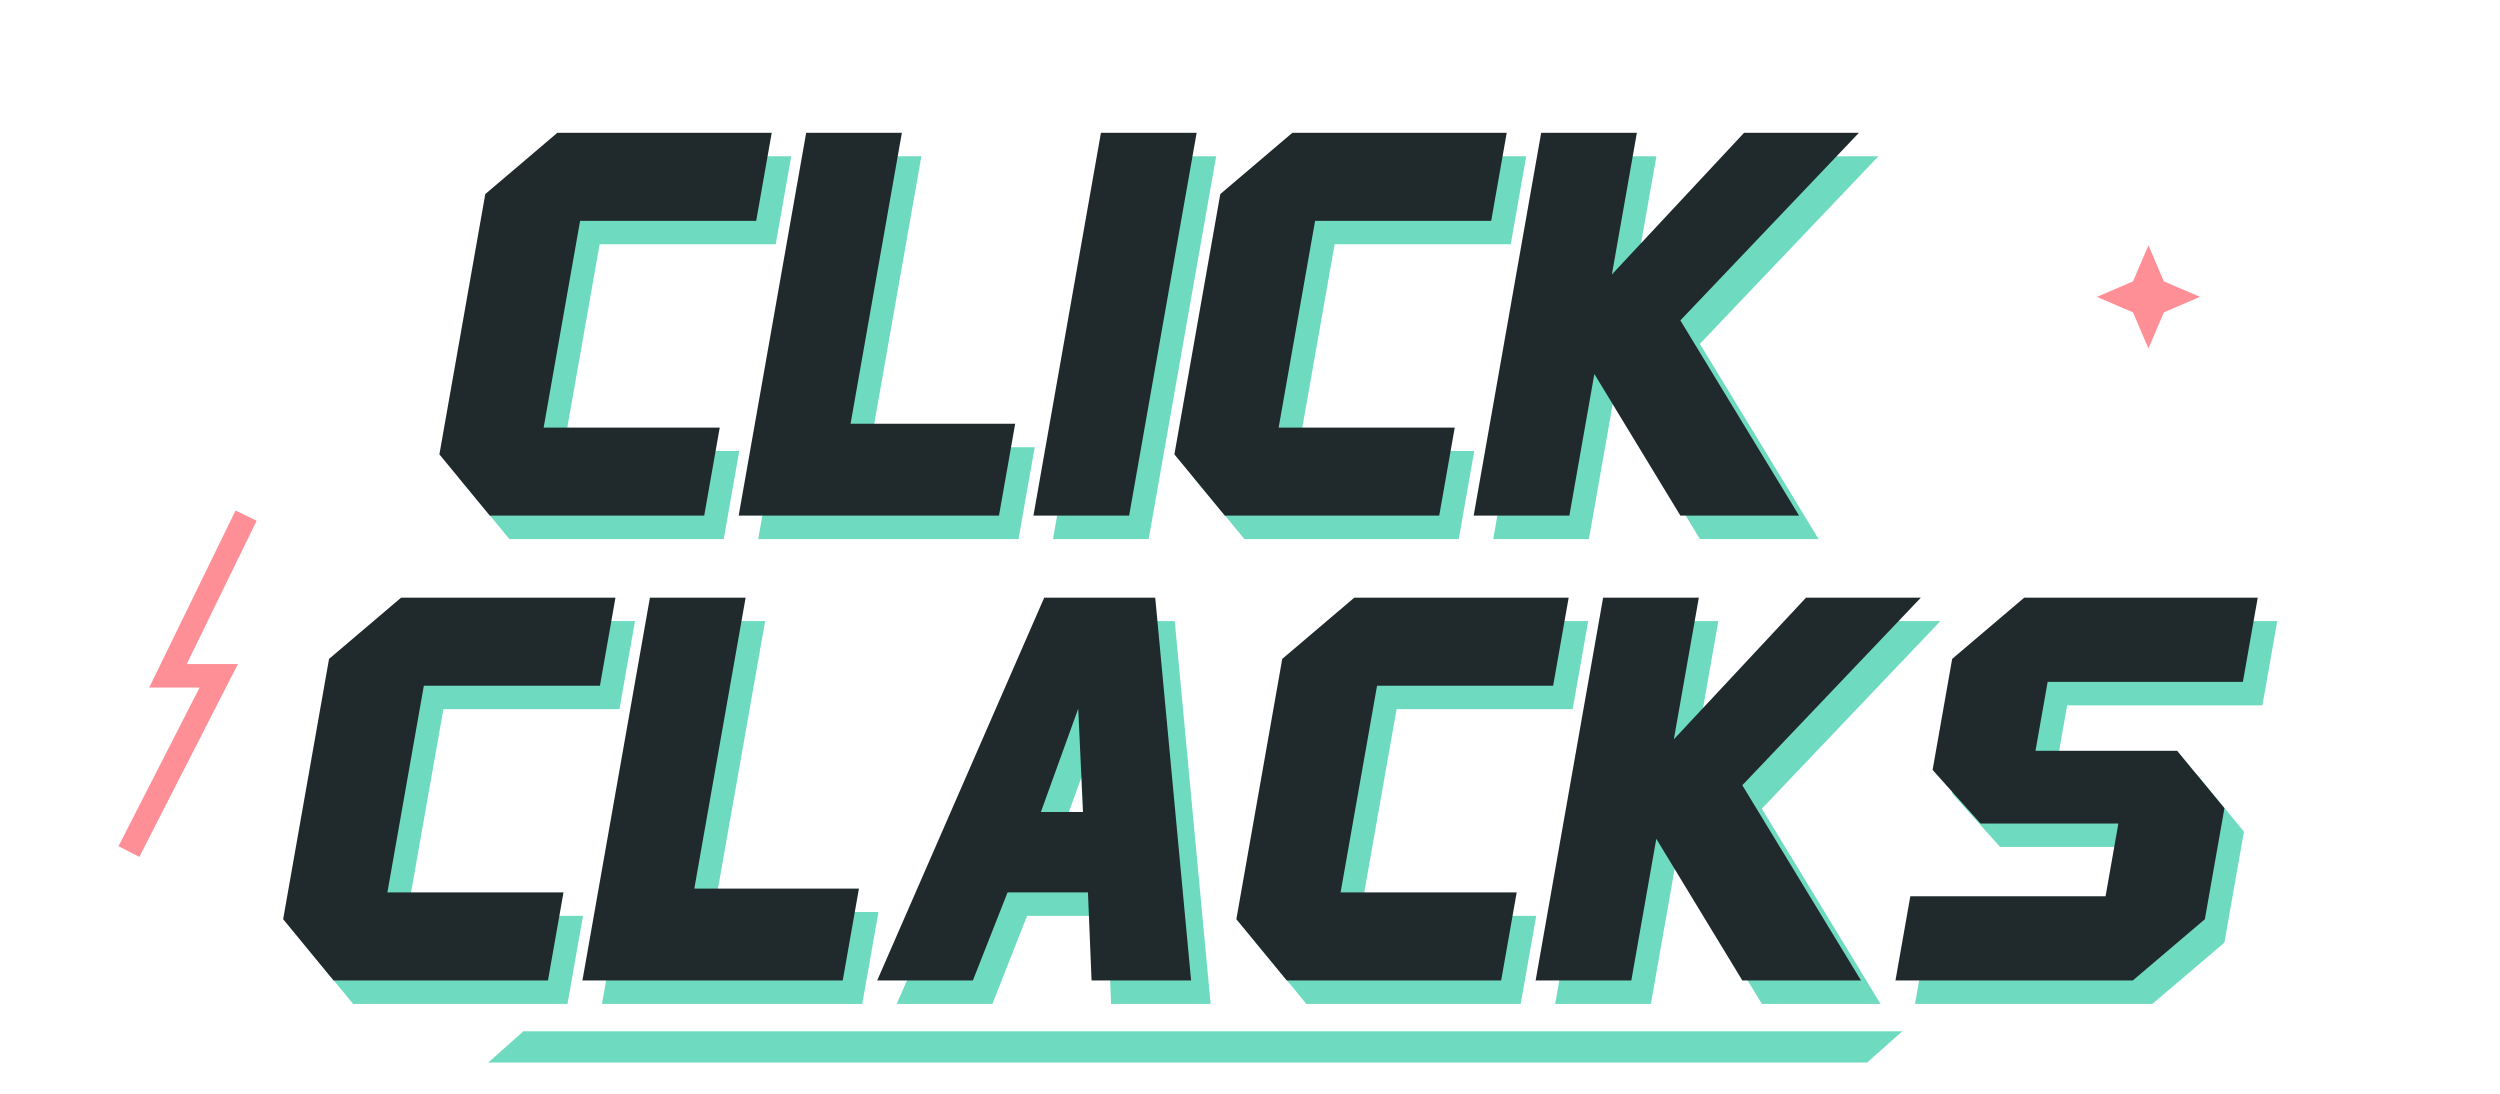
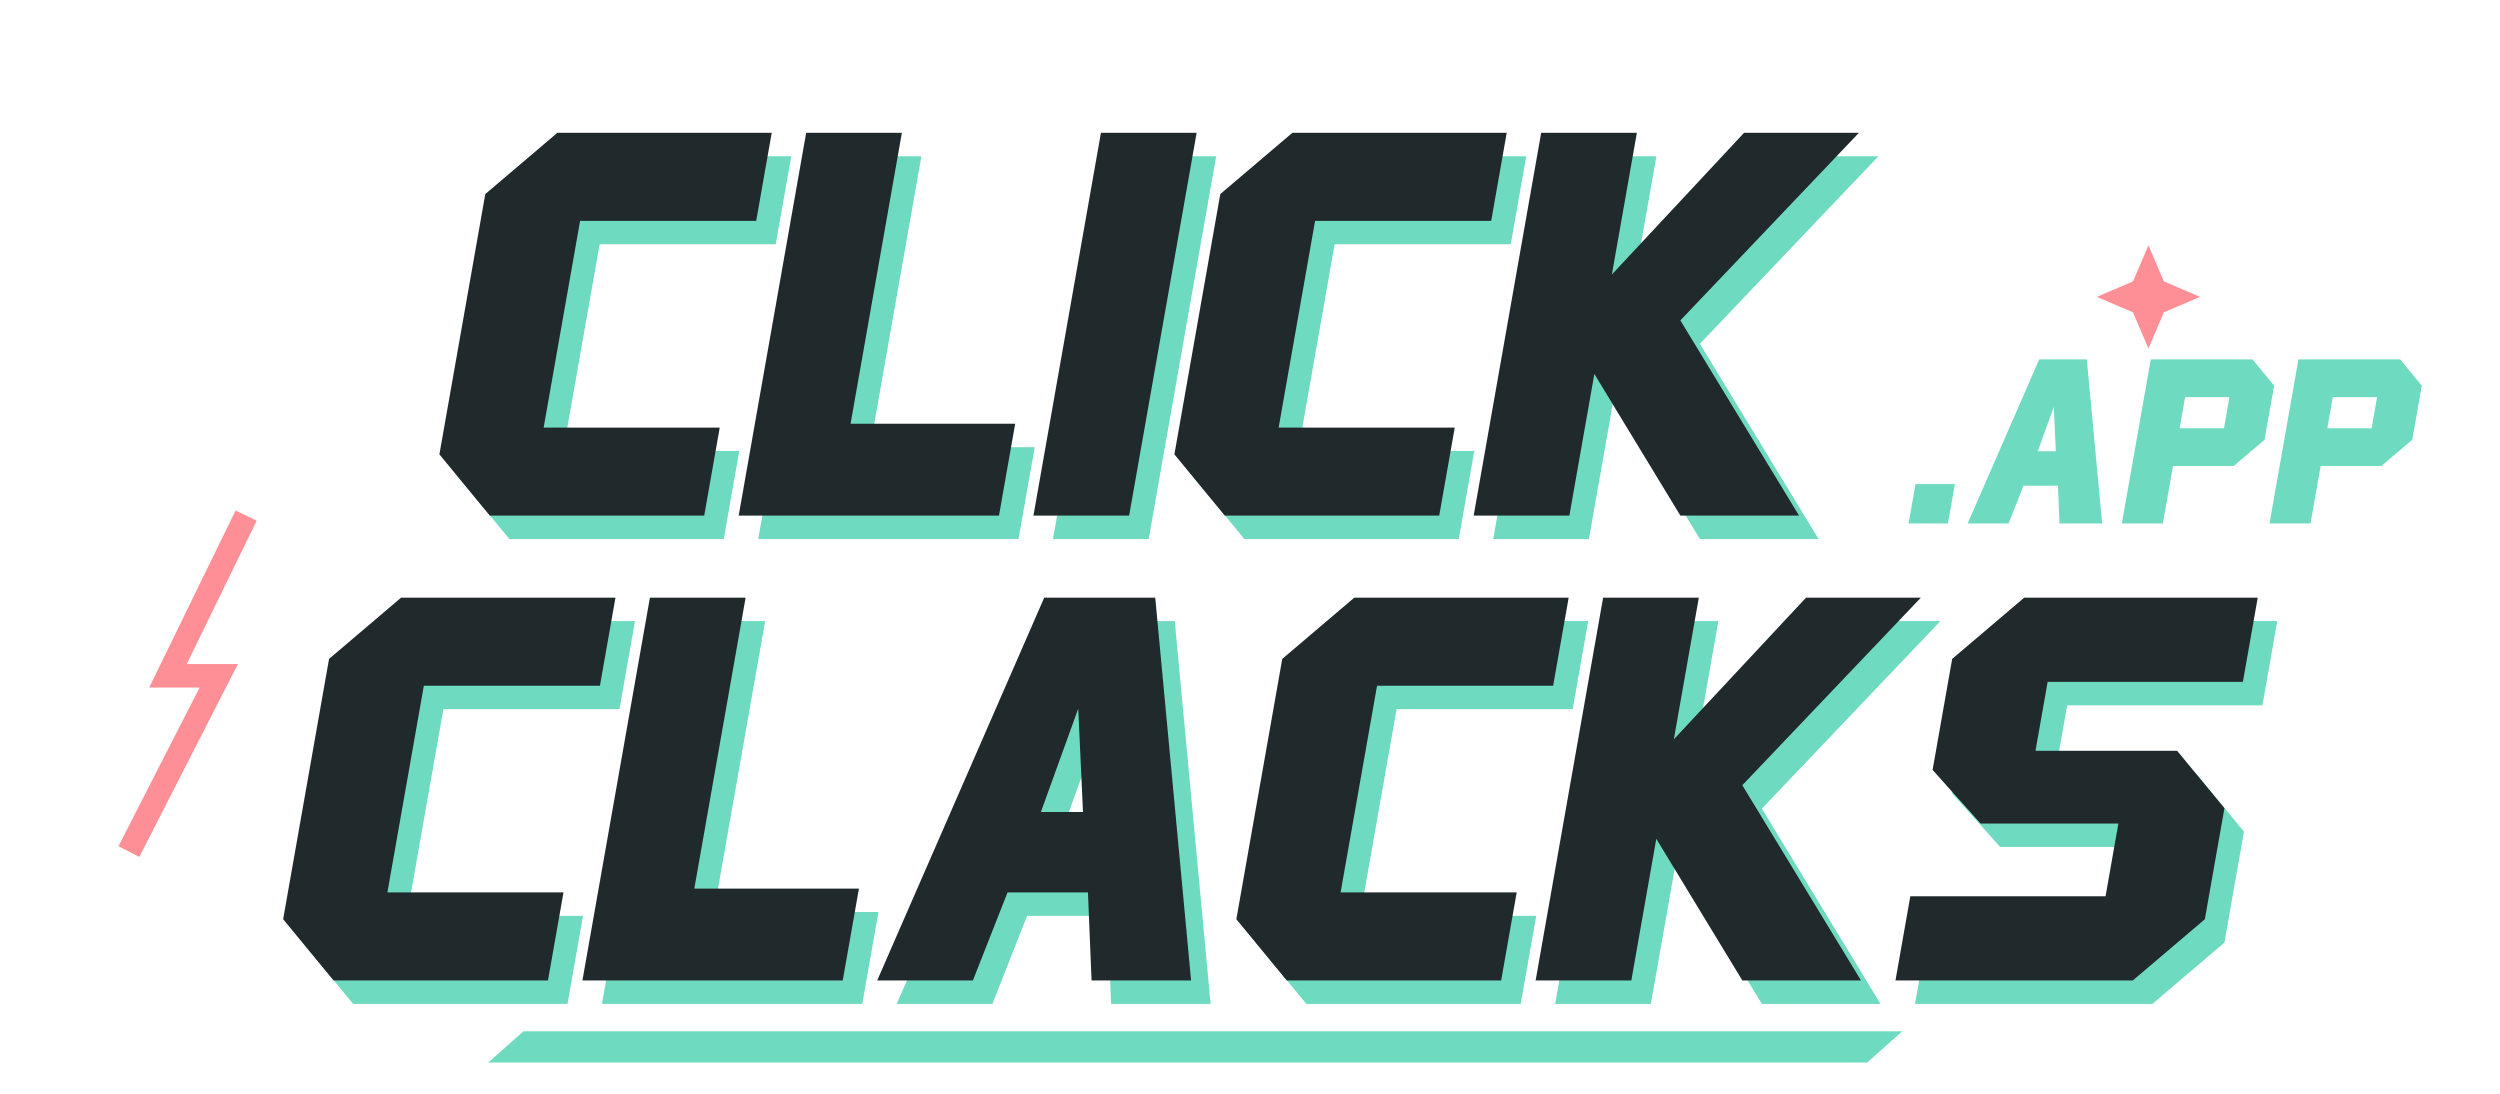
<svg xmlns="http://www.w3.org/2000/svg" viewBox="0 0 640 280" role="img" aria-labelledby="title desc">
  <g fill="#6edbc0">
    <g transform="translate(5 6)">
      <g transform="translate(127 34) scale(0.98) skewX(-10)">
        <path d="M72 0H16L0 16V84L16 100H72V77H26V23H72Z" fill-rule="evenodd" transform="translate(0 0)" />
        <path d="M0 0H25V76H68V100H0Z" fill-rule="evenodd" transform="translate(81 0)" />
        <path d="M0 0H25V100H0Z" fill-rule="evenodd" transform="translate(158 0)" />
        <path d="M72 0H16L0 16V84L16 100H72V77H26V23H72Z" fill-rule="evenodd" transform="translate(192 0)" />
        <path d="M0 0H25V37L53 0H83L45 49L85 100H54L25 63V100H0Z" fill-rule="evenodd" transform="translate(273 0)" />
      </g>
      <g transform="translate(87 153) scale(0.98) skewX(-10)">
        <path d="M72 0H16L0 16V84L16 100H72V77H26V23H72Z" fill-rule="evenodd" transform="translate(0 0)" />
        <path d="M0 0H25V76H68V100H0Z" fill-rule="evenodd" transform="translate(81 0)" />
        <path d="M0 100L26 0H55L82 100H56L51 77H30L25 100ZM35 56H46L40 29Z" fill-rule="evenodd" transform="translate(158 0)" />
        <path d="M72 0H16L0 16V84L16 100H72V77H26V23H72Z" fill-rule="evenodd" transform="translate(249 0)" />
        <path d="M0 0H25V37L53 0H83L45 49L85 100H54L25 63V100H0Z" fill-rule="evenodd" transform="translate(330 0)" />
        <path d="M77 0H16L0 16V45L15 59H51V78H0V100H62L78 84V55L63 40H26V22H77Z" fill-rule="evenodd" transform="translate(424 0)" />
      </g>
    </g>
  </g>
  <g fill="#202a2c">
    <g transform="translate(127 34) scale(0.98) skewX(-10)">
      <path d="M72 0H16L0 16V84L16 100H72V77H26V23H72Z" fill-rule="evenodd" transform="translate(0 0)" />
      <path d="M0 0H25V76H68V100H0Z" fill-rule="evenodd" transform="translate(81 0)" />
      <path d="M0 0H25V100H0Z" fill-rule="evenodd" transform="translate(158 0)" />
      <path d="M72 0H16L0 16V84L16 100H72V77H26V23H72Z" fill-rule="evenodd" transform="translate(192 0)" />
      <path d="M0 0H25V37L53 0H83L45 49L85 100H54L25 63V100H0Z" fill-rule="evenodd" transform="translate(273 0)" />
    </g>
    <g transform="translate(87 153) scale(0.98) skewX(-10)">
      <path d="M72 0H16L0 16V84L16 100H72V77H26V23H72Z" fill-rule="evenodd" transform="translate(0 0)" />
      <path d="M0 0H25V76H68V100H0Z" fill-rule="evenodd" transform="translate(81 0)" />
      <path d="M0 100L26 0H55L82 100H56L51 77H30L25 100ZM35 56H46L40 29Z" fill-rule="evenodd" transform="translate(158 0)" />
      <path d="M72 0H16L0 16V84L16 100H72V77H26V23H72Z" fill-rule="evenodd" transform="translate(249 0)" />
      <path d="M0 0H25V37L53 0H83L45 49L85 100H54L25 63V100H0Z" fill-rule="evenodd" transform="translate(330 0)" />
      <path d="M77 0H16L0 16V45L15 59H51V78H0V100H62L78 84V55L63 40H26V22H77Z" fill-rule="evenodd" transform="translate(424 0)" />
    </g>
  </g>
  <g fill="#ff8f96">
    <g transform="translate(550 76) scale(.66)">
      <path d="M0-20L6-6L20 0L6 6L0 20L-6 6L-20 0L-6-6Z" />
    </g>
  </g>
  <path d="M33 218L56 173H43L63 132" fill="none" stroke="#ff8f96" stroke-width="6" stroke-linejoin="miter" />
  <path d="M125 272H478L487 264H134Z" fill="#6edbc0" />
+   <g fill="#6edbc0" transform="translate(496 92) scale(.42) skewX(-10)">
+     <path d="M0 76H24V100H0Z" />
+     <path d="M0 100L26 0H55L82 100H56L51 77H30L25 100ZM35 56H46L40 29Z" fill-rule="evenodd" transform="translate(36 0)" />
+     <path d="M0 0H62L78 16V49L62 65H25V100H0ZM25 23V42H52V23Z" fill-rule="evenodd" transform="translate(130 0)" />
+     <path d="M0 0H62L78 16V49L62 65H25V100H0ZM25 23V42H52V23Z" fill-rule="evenodd" transform="translate(220 0)" />
+   </g>
</svg>
